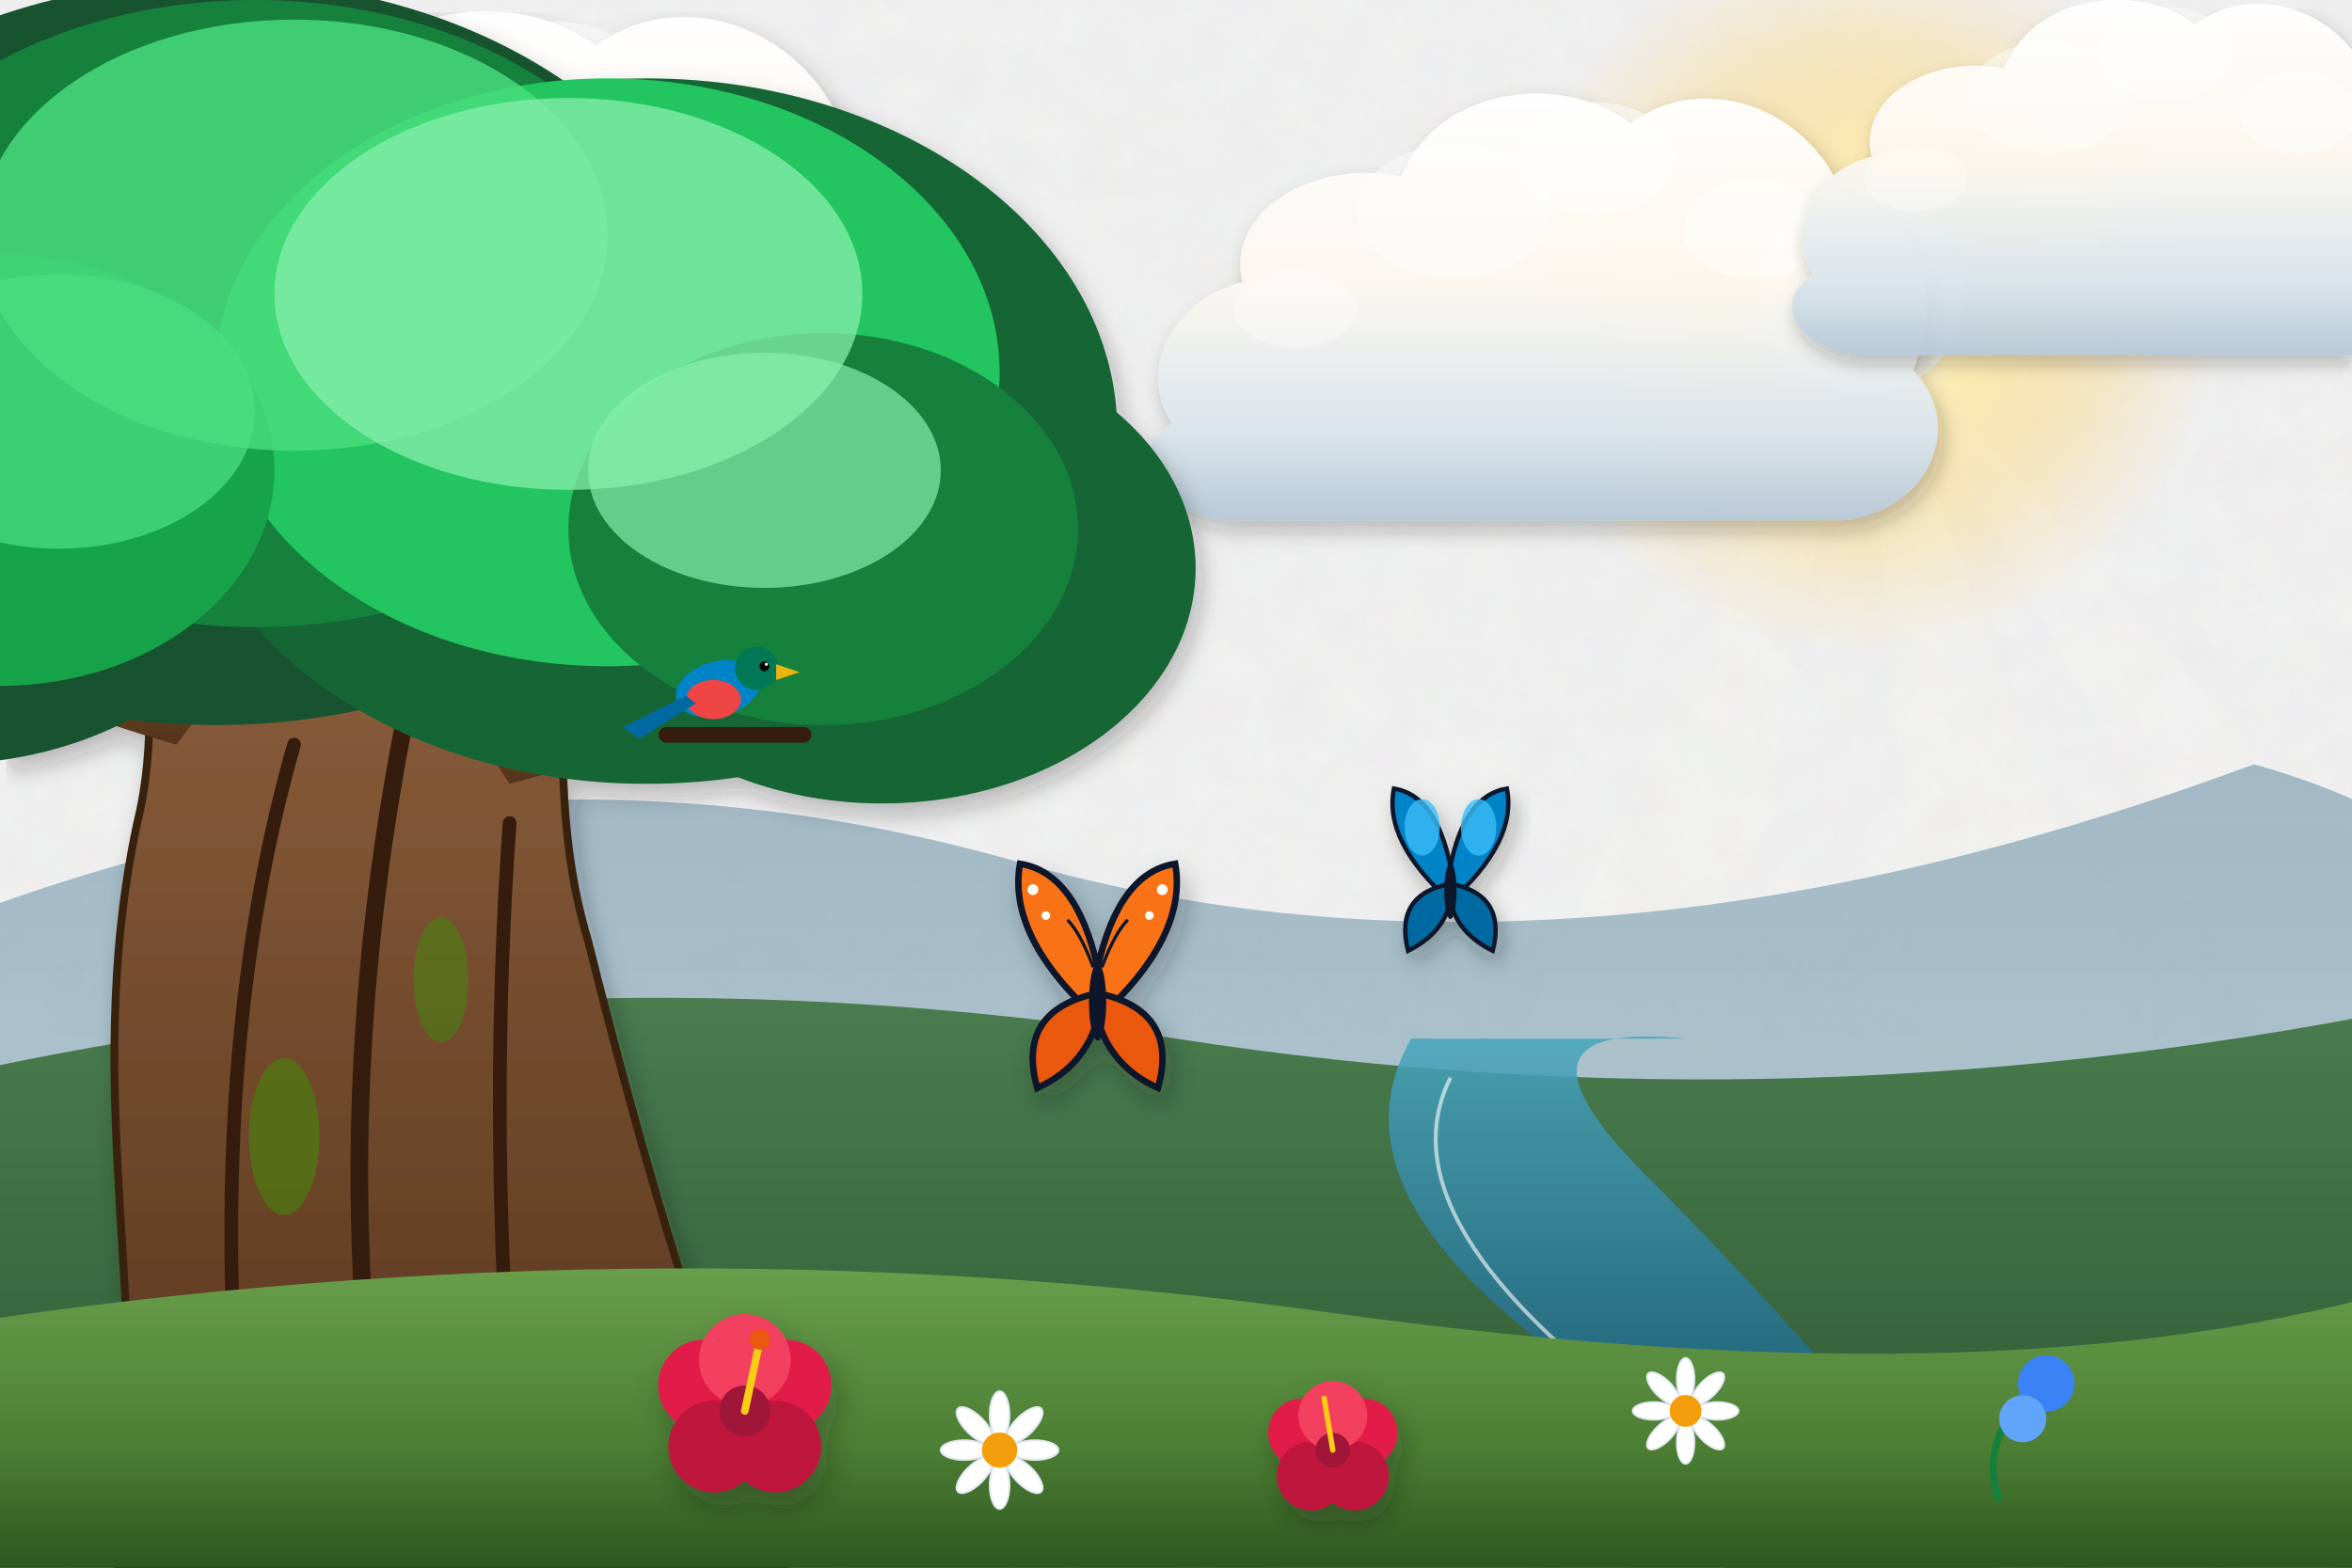
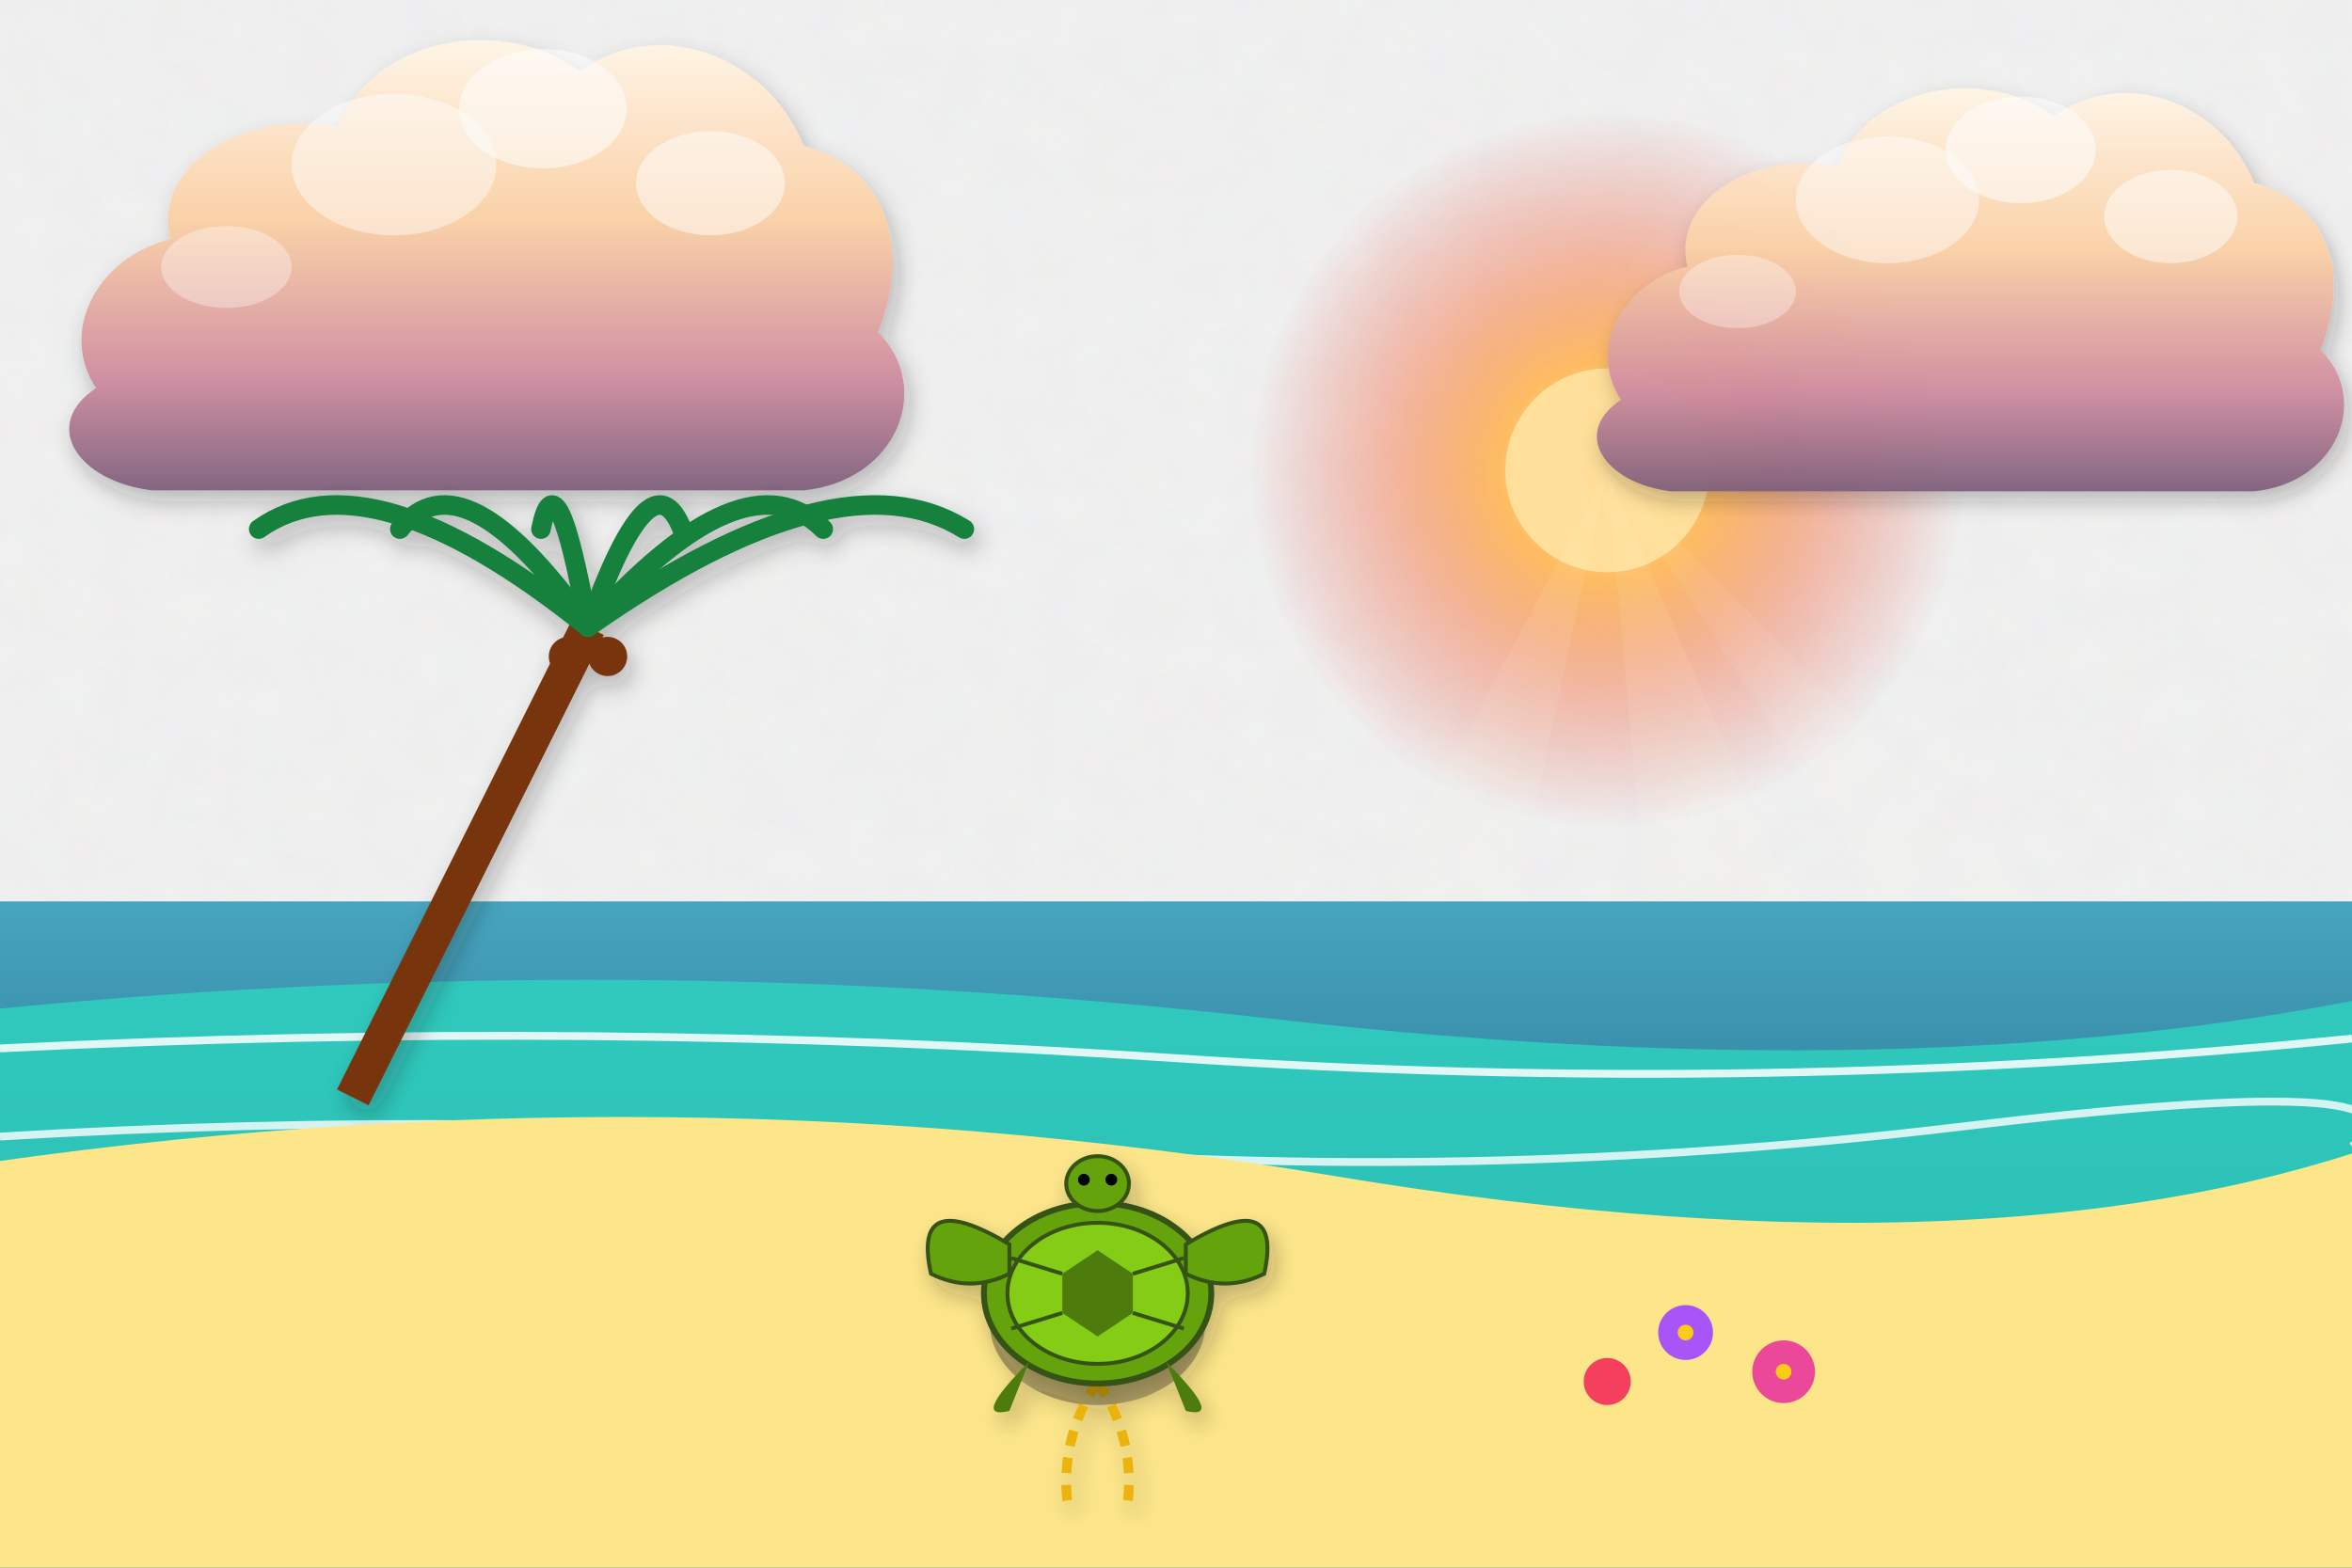
<svg xmlns="http://www.w3.org/2000/svg" viewBox="0 0 1200 800" width="1200" height="800">
  <defs>
    <filter id="ghibliPaper" x="0%" y="0%" width="100%" height="100%">
      <feTurbulence type="fractalNoise" baseFrequency="0.04" numOctaves="3" result="noise" seed="42" />
      <feColorMatrix type="matrix" values="1 0 0 0 0  0 1 0 0 0  0 0 1 0 0  0 0 0 0.035 0" in="noise" result="coloredNoise" />
      <feComposite operator="in" in2="SourceGraphic" />
    </filter>
    <filter id="softGlow" x="-20%" y="-20%" width="140%" height="140%">
      <feGaussianBlur stdDeviation="8" result="blur" />
      <feComposite in="SourceGraphic" in2="blur" operator="over" />
    </filter>
    <filter id="dropShadow" x="-20%" y="-20%" width="140%" height="140%">
      <feDropShadow dx="3" dy="6" stdDeviation="6" flood-color="#141e28" flood-opacity="0.28" />
    </filter>
    <linearGradient id="skyDay" x1="0" y1="0" x2="0" y2="1">
      <stop offset="0%" stop-color="#236ca7" />
      <stop offset="35%" stop-color="#5fa3d6" />
      <stop offset="70%" stop-color="#b8e1f2" />
      <stop offset="100%" stop-color="#fdf3dc" />
    </linearGradient>
    <linearGradient id="skySunset" x1="0" y1="0" x2="0" y2="1">
      <stop offset="0%" stop-color="#31396b" />
      <stop offset="35%" stop-color="#73507b" />
      <stop offset="65%" stop-color="#cb6b5c" />
      <stop offset="85%" stop-color="#f29e5a" />
      <stop offset="100%" stop-color="#fedaa2" />
    </linearGradient>
    <linearGradient id="skyDusk" x1="0" y1="0" x2="0" y2="1">
      <stop offset="0%" stop-color="#121832" />
      <stop offset="40%" stop-color="#262f56" />
      <stop offset="70%" stop-color="#4e3d64" />
      <stop offset="90%" stop-color="#915264" />
      <stop offset="100%" stop-color="#d6846c" />
    </linearGradient>
    <linearGradient id="cloudBodyDay" x1="0" y1="0" x2="0" y2="1">
      <stop offset="0%" stop-color="#ffffff" />
      <stop offset="45%" stop-color="#fcf8f0" />
      <stop offset="80%" stop-color="#d9e4ec" />
      <stop offset="100%" stop-color="#b6c8d7" />
    </linearGradient>
    <linearGradient id="cloudBodySunset" x1="0" y1="0" x2="0" y2="1">
      <stop offset="0%" stop-color="#fff5e6" />
      <stop offset="40%" stop-color="#fbd0a5" />
      <stop offset="75%" stop-color="#cf8ca0" />
      <stop offset="100%" stop-color="#7e607c" />
    </linearGradient>
    <radialGradient id="sunGlowDay" cx="50%" cy="50%" r="50%">
      <stop offset="0%" stop-color="#fffced" stop-opacity="1" />
      <stop offset="35%" stop-color="#ffebaa" stop-opacity="0.85" />
      <stop offset="70%" stop-color="#ffd573" stop-opacity="0.35" />
      <stop offset="100%" stop-color="#ffd573" stop-opacity="0" />
    </radialGradient>
    <radialGradient id="sunGlowSunset" cx="50%" cy="50%" r="50%">
      <stop offset="0%" stop-color="#fff8db" stop-opacity="1" />
      <stop offset="30%" stop-color="#ffb753" stop-opacity="0.9" />
      <stop offset="65%" stop-color="#f46e45" stop-opacity="0.4" />
      <stop offset="100%" stop-color="#e04a43" stop-opacity="0" />
    </radialGradient>
    <linearGradient id="hillDistant" x1="0" y1="0" x2="0" y2="1">
      <stop offset="0%" stop-color="#6e94a8" />
      <stop offset="100%" stop-color="#93b9c7" />
    </linearGradient>
    <linearGradient id="hillMid" x1="0" y1="0" x2="0" y2="1">
      <stop offset="0%" stop-color="#4a7c4f" />
      <stop offset="50%" stop-color="#3c6a40" />
      <stop offset="100%" stop-color="#2d5231" />
    </linearGradient>
    <linearGradient id="hillNear" x1="0" y1="0" x2="0" y2="1">
      <stop offset="0%" stop-color="#699e4c" />
      <stop offset="60%" stop-color="#4c7e33" />
      <stop offset="100%" stop-color="#2f5720" />
    </linearGradient>
    <linearGradient id="woodTone" x1="0" y1="0" x2="0" y2="1">
      <stop offset="0%" stop-color="#9c6d48" />
      <stop offset="50%" stop-color="#784f30" />
      <stop offset="100%" stop-color="#55341c" />
    </linearGradient>
    <linearGradient id="brassTone" x1="0" y1="0" x2="1" y2="1">
      <stop offset="0%" stop-color="#ffe699" />
      <stop offset="35%" stop-color="#d9a536" />
      <stop offset="70%" stop-color="#996c14" />
      <stop offset="100%" stop-color="#5e4007" />
    </linearGradient>
    <linearGradient id="stoneTone" x1="0" y1="0" x2="0" y2="1">
      <stop offset="0%" stop-color="#c5beb3" />
      <stop offset="60%" stop-color="#999184" />
      <stop offset="100%" stop-color="#6c6458" />
    </linearGradient>
    <linearGradient id="waterTone" x1="0" y1="0" x2="0" y2="1">
      <stop offset="0%" stop-color="#47a5be" />
      <stop offset="50%" stop-color="#2a7796" />
      <stop offset="100%" stop-color="#144d6a" />
    </linearGradient>
  </defs>
-   <rect width="1200" height="800" fill="url(#skyDay)" filter="url(#ghibliPaper)" />
+   <rect width="1200" height="800" fill="url(#skySunset)" filter="url(#ghibliPaper)" />
  <g>
-     <circle cx="950" cy="150" r="182" fill="url(#sunGlowDay)" />
-     <circle cx="950" cy="150" r="52" fill="#fffded" />
-     <polygon points="950,150 650,800 830,800" fill="#fffbe6" opacity="0.08" />
-     <polygon points="950,150 1000,800 1190,800" fill="#fffbe6" opacity="0.08" />
-     <polygon points="950,150 1310,800 1510,800" fill="#fffbe6" opacity="0.06" />
+     <circle cx="820" cy="240" r="182" fill="url(#sunGlowSunset)" />
+     <circle cx="820" cy="240" r="52" fill="#ffdf99" />
+     <polygon points="820,240 520,800 700,800" fill="#fffbe6" opacity="0.08" />
+     <polygon points="820,240 870,800 1060,800" fill="#fffbe6" opacity="0.08" />
+     <polygon points="820,240 1180,800 1380,800" fill="#fffbe6" opacity="0.06" />
  </g>
-   <g transform="translate(220, 160) scale(1.05)" opacity="0.95">
-     <path d="M-180,40        C-200,10 -180,-30 -140,-40        C-150,-80 -100,-110 -50,-100        C-30,-150 40,-160 80,-130        C120,-160 180,-140 200,-90        C240,-80 260,-40 240,10        C270,40 250,90 200,95        L-150,95        C-190,90 -210,60 -180,40 Z" fill="url(#cloudBodyDay)" filter="url(#dropShadow)" />
+   <g transform="translate(220, 160) scale(0.95)" opacity="0.95">
+     <path d="M-180,40        C-200,10 -180,-30 -140,-40        C-150,-80 -100,-110 -50,-100        C-30,-150 40,-160 80,-130        C120,-160 180,-140 200,-90        C240,-80 260,-40 240,10        C270,40 250,90 200,95        L-150,95        C-190,90 -210,60 -180,40 Z" fill="url(#cloudBodySunset)" filter="url(#dropShadow)" />
    <ellipse cx="60" cy="-110" rx="45" ry="32" fill="#ffffff" opacity="0.55" />
    <ellipse cx="-20" cy="-80" rx="55" ry="38" fill="#ffffff" opacity="0.45" />
    <ellipse cx="150" cy="-70" rx="40" ry="28" fill="#ffffff" opacity="0.5" />
    <ellipse cx="-110" cy="-25" rx="35" ry="22" fill="#ffffff" opacity="0.35" />
  </g>
-   <g transform="translate(760, 180) scale(0.9)" opacity="0.95">
-     <path d="M-180,40        C-200,10 -180,-30 -140,-40        C-150,-80 -100,-110 -50,-100        C-30,-150 40,-160 80,-130        C120,-160 180,-140 200,-90        C240,-80 260,-40 240,10        C270,40 250,90 200,95        L-150,95        C-190,90 -210,60 -180,40 Z" fill="url(#cloudBodyDay)" filter="url(#dropShadow)" />
+   <g transform="translate(980, 170) scale(0.85)" opacity="0.95">
+     <path d="M-180,40        C-200,10 -180,-30 -140,-40        C-150,-80 -100,-110 -50,-100        C-30,-150 40,-160 80,-130        C120,-160 180,-140 200,-90        C240,-80 260,-40 240,10        C270,40 250,90 200,95        L-150,95        C-190,90 -210,60 -180,40 Z" fill="url(#cloudBodySunset)" filter="url(#dropShadow)" />
    <ellipse cx="60" cy="-110" rx="45" ry="32" fill="#ffffff" opacity="0.55" />
    <ellipse cx="-20" cy="-80" rx="55" ry="38" fill="#ffffff" opacity="0.45" />
    <ellipse cx="150" cy="-70" rx="40" ry="28" fill="#ffffff" opacity="0.5" />
    <ellipse cx="-110" cy="-25" rx="35" ry="22" fill="#ffffff" opacity="0.35" />
  </g>
-   <g transform="translate(1060, 110) scale(0.75)" opacity="0.95">
-     <path d="M-180,40        C-200,10 -180,-30 -140,-40        C-150,-80 -100,-110 -50,-100        C-30,-150 40,-160 80,-130        C120,-160 180,-140 200,-90        C240,-80 260,-40 240,10        C270,40 250,90 200,95        L-150,95        C-190,90 -210,60 -180,40 Z" fill="url(#cloudBodyDay)" filter="url(#dropShadow)" />
-     <ellipse cx="60" cy="-110" rx="45" ry="32" fill="#ffffff" opacity="0.55" />
-     <ellipse cx="-20" cy="-80" rx="55" ry="38" fill="#ffffff" opacity="0.45" />
-     <ellipse cx="150" cy="-70" rx="40" ry="28" fill="#ffffff" opacity="0.5" />
-     <ellipse cx="-110" cy="-25" rx="35" ry="22" fill="#ffffff" opacity="0.35" />
-   </g>
-   <path d="M-50,480 Q240,360 520,440 T1150,390 Q1220,410 1250,440 L1250,800 L-50,800 Z" fill="url(#hillDistant)" opacity="0.6" />
-   <path d="M-30,550 Q280,480 600,530 T1250,510 L1250,800 L-30,800 Z" fill="url(#hillMid)" />
-   <path d="M720,530 Q680,600 780,680 T880,800 L1020,800 Q920,680 840,600 T860,530 Z" fill="url(#waterTone)" opacity="0.85" />
-   <path d="M740,550 Q710,610 800,690" stroke="#ffffff" stroke-width="2" fill="none" opacity="0.6" />
-   <g transform="translate(190, 800)" filter="url(#dropShadow)">
-     <path d="M-130,0        C-110,-120 -150,-240 -120,-380        C-100,-460 -140,-540 -70,-620        C-40,-650 30,-640 60,-590        C120,-500 80,-420 110,-320        C140,-200 170,-100 210,0 Z" fill="url(#woodTone)" stroke="#382110" stroke-width="4" />
-     <path d="M-70,-100 Q-80,-280 -40,-420" stroke="#361e0f" stroke-width="7" fill="none" stroke-linecap="round" />
-     <path d="M0,-80 Q-20,-260 20,-450" stroke="#361e0f" stroke-width="9" fill="none" stroke-linecap="round" />
-     <path d="M70,-90 Q60,-240 70,-380" stroke="#361e0f" stroke-width="7" fill="none" stroke-linecap="round" />
-     <ellipse cx="-45" cy="-220" rx="18" ry="40" fill="#4d7c0f" opacity="0.7" />
-     <ellipse cx="35" cy="-300" rx="14" ry="32" fill="#4d7c0f" opacity="0.65" />
-     <path d="M-100,-420 Q-240,-460 -320,-540 Q-200,-510 -70,-460" fill="url(#woodTone)" />
-     <path d="M70,-400 Q220,-440 330,-500 Q200,-470 50,-430" fill="url(#woodTone)" />
-     <ellipse cx="-80" cy="-620" rx="260" ry="190" fill="#14532d" />
-     <ellipse cx="140" cy="-580" rx="240" ry="180" fill="#166534" />
-     <ellipse cx="-220" cy="-540" rx="170" ry="130" fill="#14532d" />
-     <ellipse cx="260" cy="-510" rx="160" ry="120" fill="#166534" />
-     <ellipse cx="-60" cy="-640" rx="220" ry="160" fill="#15803d" />
-     <ellipse cx="120" cy="-610" rx="200" ry="150" fill="#22c55e" />
-     <ellipse cx="-190" cy="-560" rx="140" ry="110" fill="#16a34a" />
-     <ellipse cx="230" cy="-530" rx="130" ry="100" fill="#15803d" />
-     <ellipse cx="-40" cy="-680" rx="160" ry="110" fill="#4ade80" opacity="0.8" />
-     <ellipse cx="100" cy="-650" rx="150" ry="100" fill="#86efac" opacity="0.75" />
-     <ellipse cx="-160" cy="-590" rx="100" ry="70" fill="#4ade80" opacity="0.75" />
-     <ellipse cx="200" cy="-560" rx="90" ry="60" fill="#86efac" opacity="0.7" />
-     <g transform="translate(180, -435)">
-       <line x1="-30" y1="10" x2="40" y2="10" stroke="#361e0f" stroke-width="8" stroke-linecap="round" />
-       <ellipse cx="0" cy="-14" rx="22" ry="14" fill="#0284c7" transform="rotate(-15)" />
-       <ellipse cx="-6" cy="-8" rx="14" ry="10" fill="#ef4444" />
-       <circle cx="16" cy="-24" r="11" fill="#047857" />
-       <polygon points="26,-26 38,-22 26,-18" fill="#eab308" />
-       <circle cx="20" cy="-25" r="2.5" fill="#000000" />
-       <circle cx="21" cy="-26" r="0.8" fill="#ffffff" />
-       <polygon points="-20,-10 -52,6 -44,12 -15,-6" fill="#0369a1" />
+   <path d="M-50,460 L1250,460 L1250,800 L-50,800 Z" fill="url(#waterTone)" />
+   <path d="M-50,520 Q300,480 650,520 T1250,500 L1250,800 L-50,800 Z" fill="#2dd4bf" opacity="0.8" />
+   <path d="M0,535 Q300,520 600,540 T1200,530" stroke="#ffffff" stroke-width="4" fill="none" opacity="0.85" />
+   <path d="M0,580 Q250,565 500,585 T1000,575 T1200,585" stroke="#ffffff" stroke-width="4" fill="none" opacity="0.8" />
+   <g transform="translate(180, 560)" filter="url(#dropShadow)">
+     <path d="M0,0 Q60,-120 120,-240" stroke="#78350f" stroke-width="18" fill="none" />
+     <g transform="translate(120, -240)">
+       <path d="M0,0 Q-112,-90 -168,-50" stroke="#15803d" stroke-width="10" stroke-linecap="round" fill="none" />
+       <path d="M0,0 Q-64,-90 -96,-50" stroke="#15803d" stroke-width="10" stroke-linecap="round" fill="none" />
+       <path d="M0,0 Q-16,-90 -24,-50" stroke="#15803d" stroke-width="10" stroke-linecap="round" fill="none" />
+       <path d="M0,0 Q32,-90 48,-50" stroke="#15803d" stroke-width="10" stroke-linecap="round" fill="none" />
+       <path d="M0,0 Q80,-90 120,-50" stroke="#15803d" stroke-width="10" stroke-linecap="round" fill="none" />
+       <path d="M0,0 Q128,-90 192,-50" stroke="#15803d" stroke-width="10" stroke-linecap="round" fill="none" />
+       <circle cx="-10" cy="15" r="10" fill="#78350f" />
+       <circle cx="10" cy="15" r="10" fill="#78350f" />
    </g>
  </g>
-   <path d="M-50,680 Q320,620 680,670 T1250,650 L1250,800 L-50,800 Z" fill="url(#hillNear)" />
-   <g transform="translate(560, 520) scale(1.1)" filter="url(#dropShadow)">
-     <path d="M0,0 Q-42,-38 -36,-72 Q-10,-68 0,-24" fill="#f97316" stroke="#0f172a" stroke-width="3" />
-     <path d="M0,-12 Q-38,-4 -28,32 Q-6,22 0,0" fill="#ea580c" stroke="#0f172a" stroke-width="3" />
-     <path d="M0,0 Q42,-38 36,-72 Q10,-68 0,-24" fill="#f97316" stroke="#0f172a" stroke-width="3" />
-     <path d="M0,-12 Q38,-4 28,32 Q6,22 0,0" fill="#ea580c" stroke="#0f172a" stroke-width="3" />
-     <circle cx="-30" cy="-60" r="2.5" fill="#ffffff" />
-     <circle cx="-24" cy="-48" r="2" fill="#ffffff" />
-     <circle cx="30" cy="-60" r="2.5" fill="#ffffff" />
-     <circle cx="24" cy="-48" r="2" fill="#ffffff" />
-     <ellipse cx="0" cy="-8" rx="4" ry="18" fill="#0f172a" />
-     <path d="M-2,-24 Q-8,-40 -14,-46 M2,-24 Q8,-40 14,-46" stroke="#0f172a" stroke-width="1.5" fill="none" />
+   <path d="M-50,600 Q320,540 680,600 T1250,570 L1250,800 L-50,800 Z" fill="#fde68a" />
+   <g transform="translate(560, 660)" filter="url(#dropShadow)">
+     <path d="M0,45 Q-20,75 -15,110 M0,45 Q20,75 15,110" stroke="#eab308" stroke-width="5" stroke-dasharray="8 6" fill="none" />
+     <ellipse cx="0" cy="15" rx="55" ry="42" fill="#000000" opacity="0.3" />
+     <ellipse cx="0" cy="0" rx="58" ry="46" fill="#65a30d" stroke="#365314" stroke-width="3" />
+     <ellipse cx="0" cy="0" rx="46" ry="36" fill="#84cc16" stroke="#365314" stroke-width="2" />
+     <polygon points="0,-22 18,-10 18,10 0,22 -18,10 -18,-10" fill="#4d7c0f" />
+     <line x1="-18" y1="-10" x2="-44" y2="-18" stroke="#365314" stroke-width="2" />
+     <line x1="18" y1="-10" x2="44" y2="-18" stroke="#365314" stroke-width="2" />
+     <line x1="-18" y1="10" x2="-44" y2="18" stroke="#365314" stroke-width="2" />
+     <line x1="18" y1="10" x2="44" y2="18" stroke="#365314" stroke-width="2" />
+     <ellipse cx="0" cy="-56" rx="16" ry="14" fill="#65a30d" stroke="#365314" stroke-width="2" />
+     <circle cx="-7" cy="-58" r="3" fill="#000000" />
+     <circle cx="7" cy="-58" r="3" fill="#000000" />
+     <path d="M-45,-25 Q-95,-55 -85,-10 Q-65,0 -45,-10 Z" fill="#65a30d" stroke="#365314" stroke-width="2" />
+     <path d="M45,-25 Q95,-55 85,-10 Q65,0 45,-10 Z" fill="#65a30d" stroke="#365314" stroke-width="2" />
+     <path d="M-35,35 Q-65,65 -45,60 Z" fill="#4d7c0f" />
+     <path d="M35,35 Q65,65 45,60 Z" fill="#4d7c0f" />
  </g>
-   <g transform="translate(740, 460) scale(0.9)" filter="url(#dropShadow)">
-     <path d="M0,0 Q-38,-34 -32,-64 Q-8,-60 0,-20" fill="#0284c7" stroke="#0f172a" stroke-width="2.5" />
-     <path d="M0,-10 Q-32,-4 -24,28 Q-4,18 0,0" fill="#0369a1" stroke="#0f172a" stroke-width="2.5" />
-     <path d="M0,0 Q38,-34 32,-64 Q8,-60 0,-20" fill="#0284c7" stroke="#0f172a" stroke-width="2.5" />
-     <path d="M0,-10 Q32,-4 24,28 Q4,18 0,0" fill="#0369a1" stroke="#0f172a" stroke-width="2.5" />
-     <ellipse cx="-16" cy="-42" rx="10" ry="16" fill="#38bdf8" opacity="0.8" />
-     <ellipse cx="16" cy="-42" rx="10" ry="16" fill="#38bdf8" opacity="0.8" />
-     <ellipse cx="0" cy="-6" rx="3.5" ry="16" fill="#0f172a" />
-   </g>
-   <g transform="translate(0, 680)">
-     <g transform="translate(380, 40) scale(1.3)" filter="url(#dropShadow)">
-       <circle cx="-16" cy="-10" r="18" fill="#e11d48" />
-       <circle cx="16" cy="-10" r="18" fill="#e11d48" />
-       <circle cx="-12" cy="14" r="18" fill="#be123c" />
-       <circle cx="12" cy="14" r="18" fill="#be123c" />
-       <circle cx="0" cy="-20" r="18" fill="#f43f5e" />
-       <circle cx="0" cy="0" r="10" fill="#9f1239" />
-       <line x1="0" y1="0" x2="6" y2="-28" stroke="#facc15" stroke-width="3" stroke-linecap="round" />
-       <circle cx="6" cy="-28" r="4" fill="#ea580c" />
-     </g>
-     <g transform="translate(680, 60) scale(1.1)" filter="url(#dropShadow)">
-       <circle cx="-14" cy="-8" r="16" fill="#e11d48" />
-       <circle cx="14" cy="-8" r="16" fill="#e11d48" />
-       <circle cx="-10" cy="12" r="16" fill="#be123c" />
-       <circle cx="10" cy="12" r="16" fill="#be123c" />
-       <circle cx="0" cy="-16" r="16" fill="#f43f5e" />
-       <circle cx="0" cy="0" r="8" fill="#9f1239" />
-       <line x1="0" y1="0" x2="-4" y2="-24" stroke="#facc15" stroke-width="2.5" stroke-linecap="round" />
-     </g>
-     <g transform="translate(510, 60)">
-       <circle cx="0" cy="0" r="10" fill="#eab308" />
-       <ellipse cx="0" cy="-18" rx="5" ry="12" fill="#ffffff" stroke="#e2e8f0" stroke-width="1" transform="rotate(0 0 0)" />
-       <ellipse cx="0" cy="-18" rx="5" ry="12" fill="#ffffff" stroke="#e2e8f0" stroke-width="1" transform="rotate(45 0 0)" />
-       <ellipse cx="0" cy="-18" rx="5" ry="12" fill="#ffffff" stroke="#e2e8f0" stroke-width="1" transform="rotate(90 0 0)" />
-       <ellipse cx="0" cy="-18" rx="5" ry="12" fill="#ffffff" stroke="#e2e8f0" stroke-width="1" transform="rotate(135 0 0)" />
-       <ellipse cx="0" cy="-18" rx="5" ry="12" fill="#ffffff" stroke="#e2e8f0" stroke-width="1" transform="rotate(180 0 0)" />
-       <ellipse cx="0" cy="-18" rx="5" ry="12" fill="#ffffff" stroke="#e2e8f0" stroke-width="1" transform="rotate(225 0 0)" />
-       <ellipse cx="0" cy="-18" rx="5" ry="12" fill="#ffffff" stroke="#e2e8f0" stroke-width="1" transform="rotate(270 0 0)" />
-       <ellipse cx="0" cy="-18" rx="5" ry="12" fill="#ffffff" stroke="#e2e8f0" stroke-width="1" transform="rotate(315 0 0)" />
-       <circle cx="0" cy="0" r="9" fill="#f59e0b" />
-     </g>
-     <g transform="translate(860, 40) scale(0.9)">
-       <circle cx="0" cy="0" r="10" fill="#eab308" />
-       <ellipse cx="0" cy="-18" rx="5" ry="12" fill="#ffffff" stroke="#e2e8f0" stroke-width="1" transform="rotate(0 0 0)" />
-       <ellipse cx="0" cy="-18" rx="5" ry="12" fill="#ffffff" stroke="#e2e8f0" stroke-width="1" transform="rotate(45 0 0)" />
-       <ellipse cx="0" cy="-18" rx="5" ry="12" fill="#ffffff" stroke="#e2e8f0" stroke-width="1" transform="rotate(90 0 0)" />
-       <ellipse cx="0" cy="-18" rx="5" ry="12" fill="#ffffff" stroke="#e2e8f0" stroke-width="1" transform="rotate(135 0 0)" />
-       <ellipse cx="0" cy="-18" rx="5" ry="12" fill="#ffffff" stroke="#e2e8f0" stroke-width="1" transform="rotate(180 0 0)" />
-       <ellipse cx="0" cy="-18" rx="5" ry="12" fill="#ffffff" stroke="#e2e8f0" stroke-width="1" transform="rotate(225 0 0)" />
-       <ellipse cx="0" cy="-18" rx="5" ry="12" fill="#ffffff" stroke="#e2e8f0" stroke-width="1" transform="rotate(270 0 0)" />
-       <ellipse cx="0" cy="-18" rx="5" ry="12" fill="#ffffff" stroke="#e2e8f0" stroke-width="1" transform="rotate(315 0 0)" />
-       <circle cx="0" cy="0" r="9" fill="#f59e0b" />
-     </g>
-     <g transform="translate(1020, 50) scale(1.2)">
-       <path d="M0,30 Q-10,0 20,-20" stroke="#15803d" stroke-width="3" fill="none" />
-       <circle cx="20" cy="-20" r="12" fill="#3b82f6" />
-       <circle cx="10" cy="-5" r="10" fill="#60a5fa" />
-     </g>
+   <g transform="translate(860, 680)">
+     <circle cx="0" cy="0" r="14" fill="#a855f7" />
+     <circle cx="0" cy="0" r="4" fill="#facc15" />
+     <circle cx="50" cy="20" r="16" fill="#ec4899" />
+     <circle cx="50" cy="20" r="4" fill="#facc15" />
+     <circle cx="-40" cy="25" r="12" fill="#f43f5e" />
  </g>
</svg>
